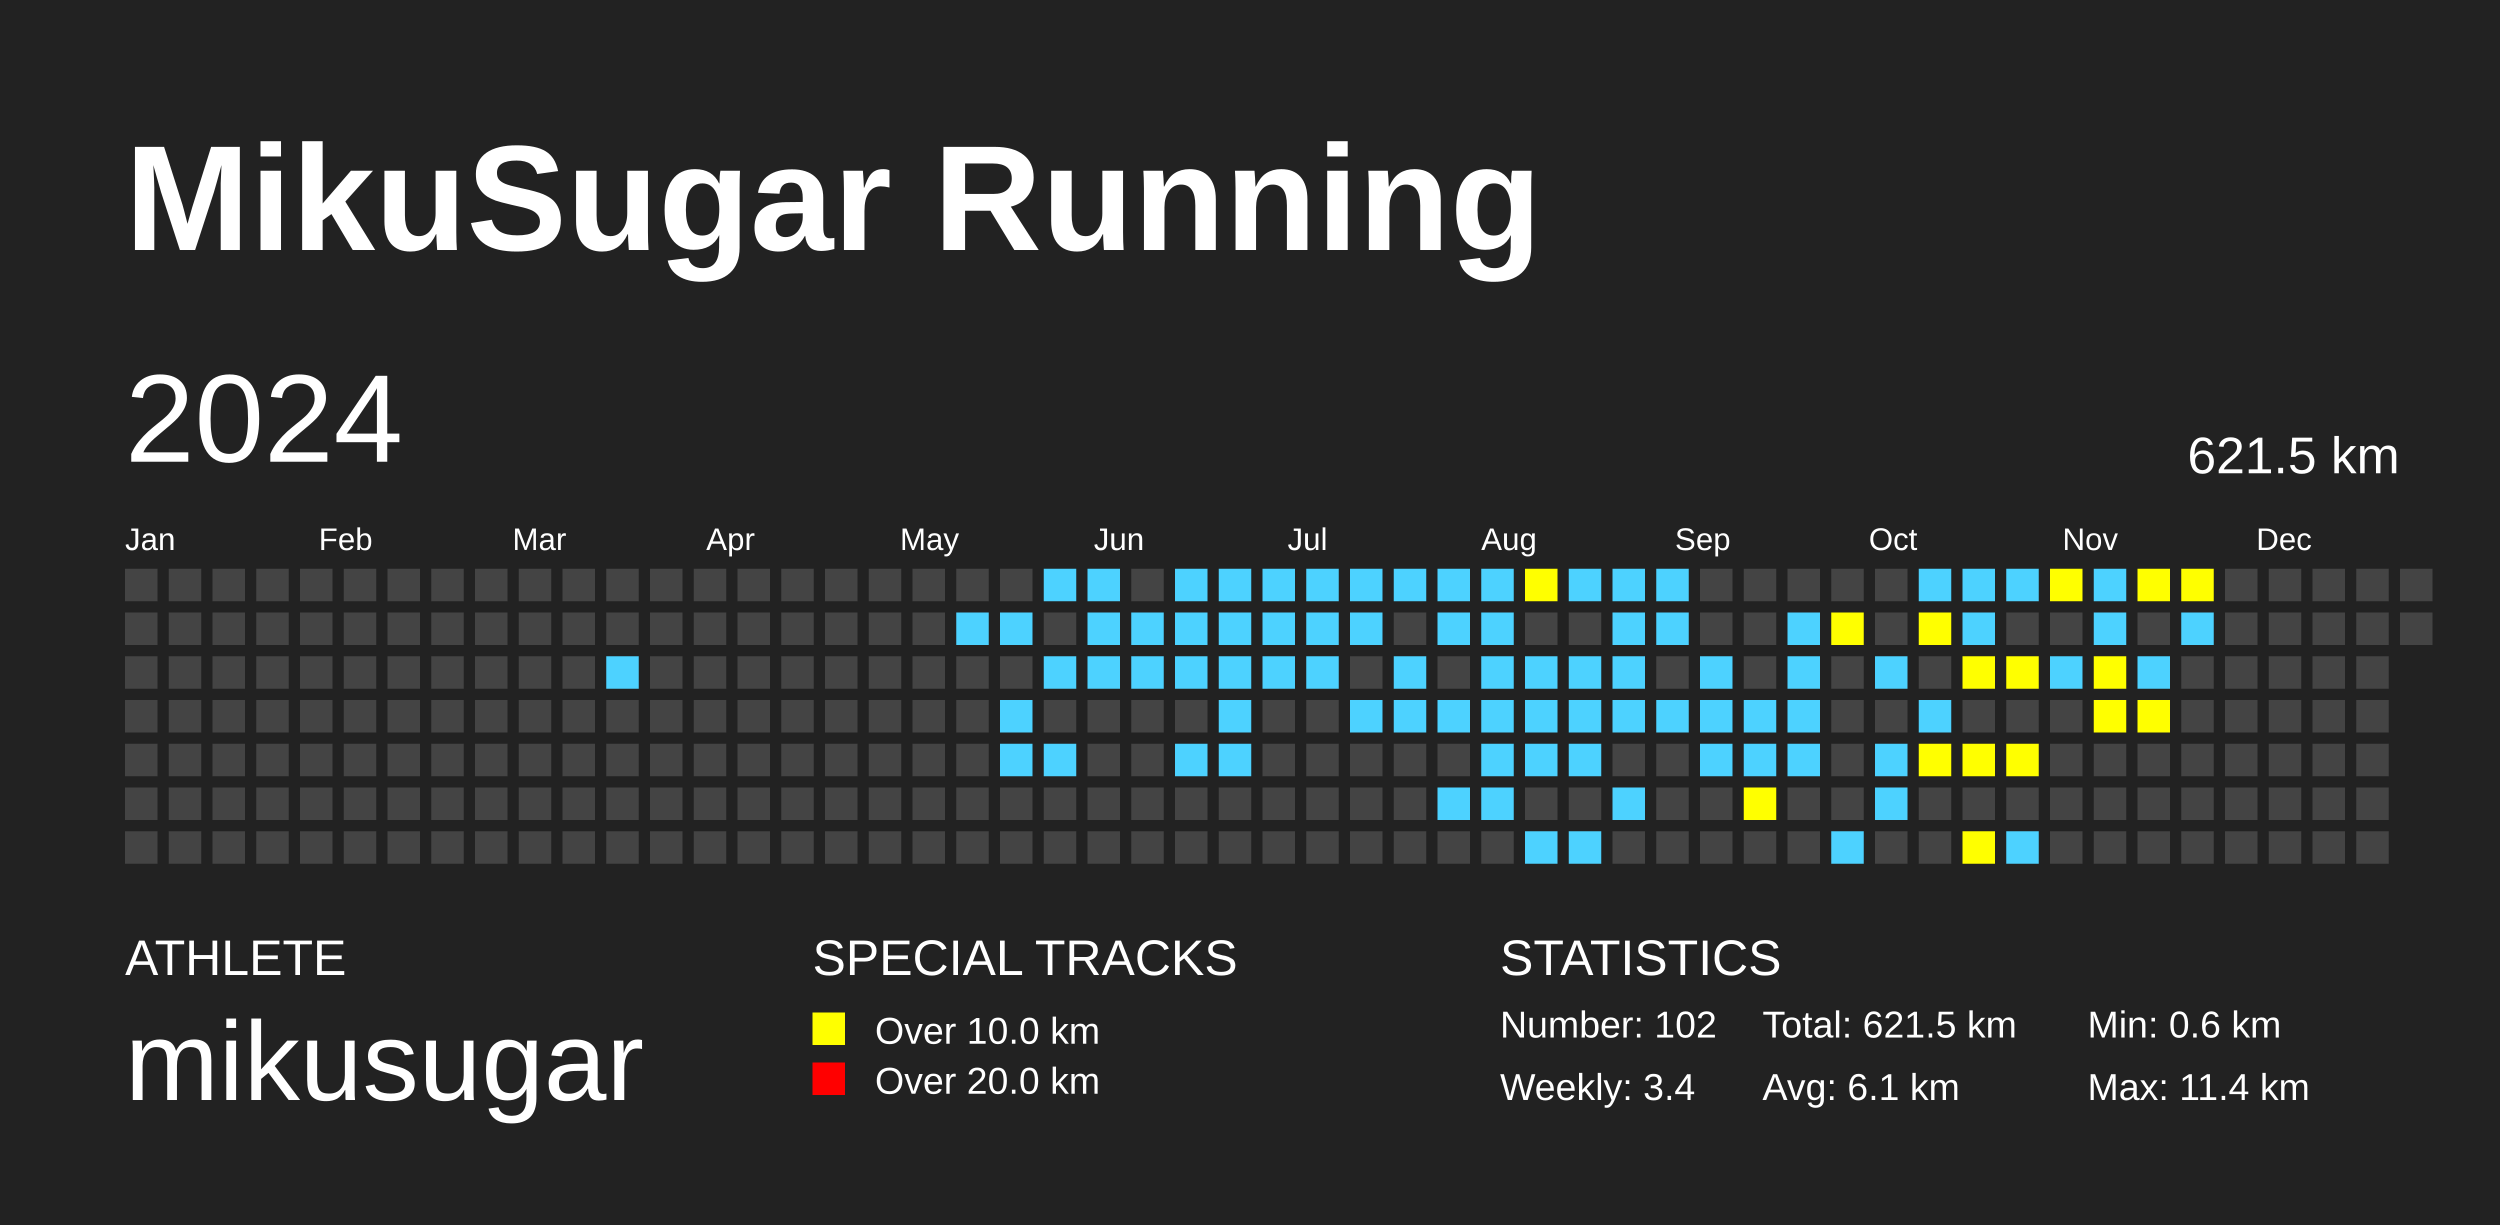
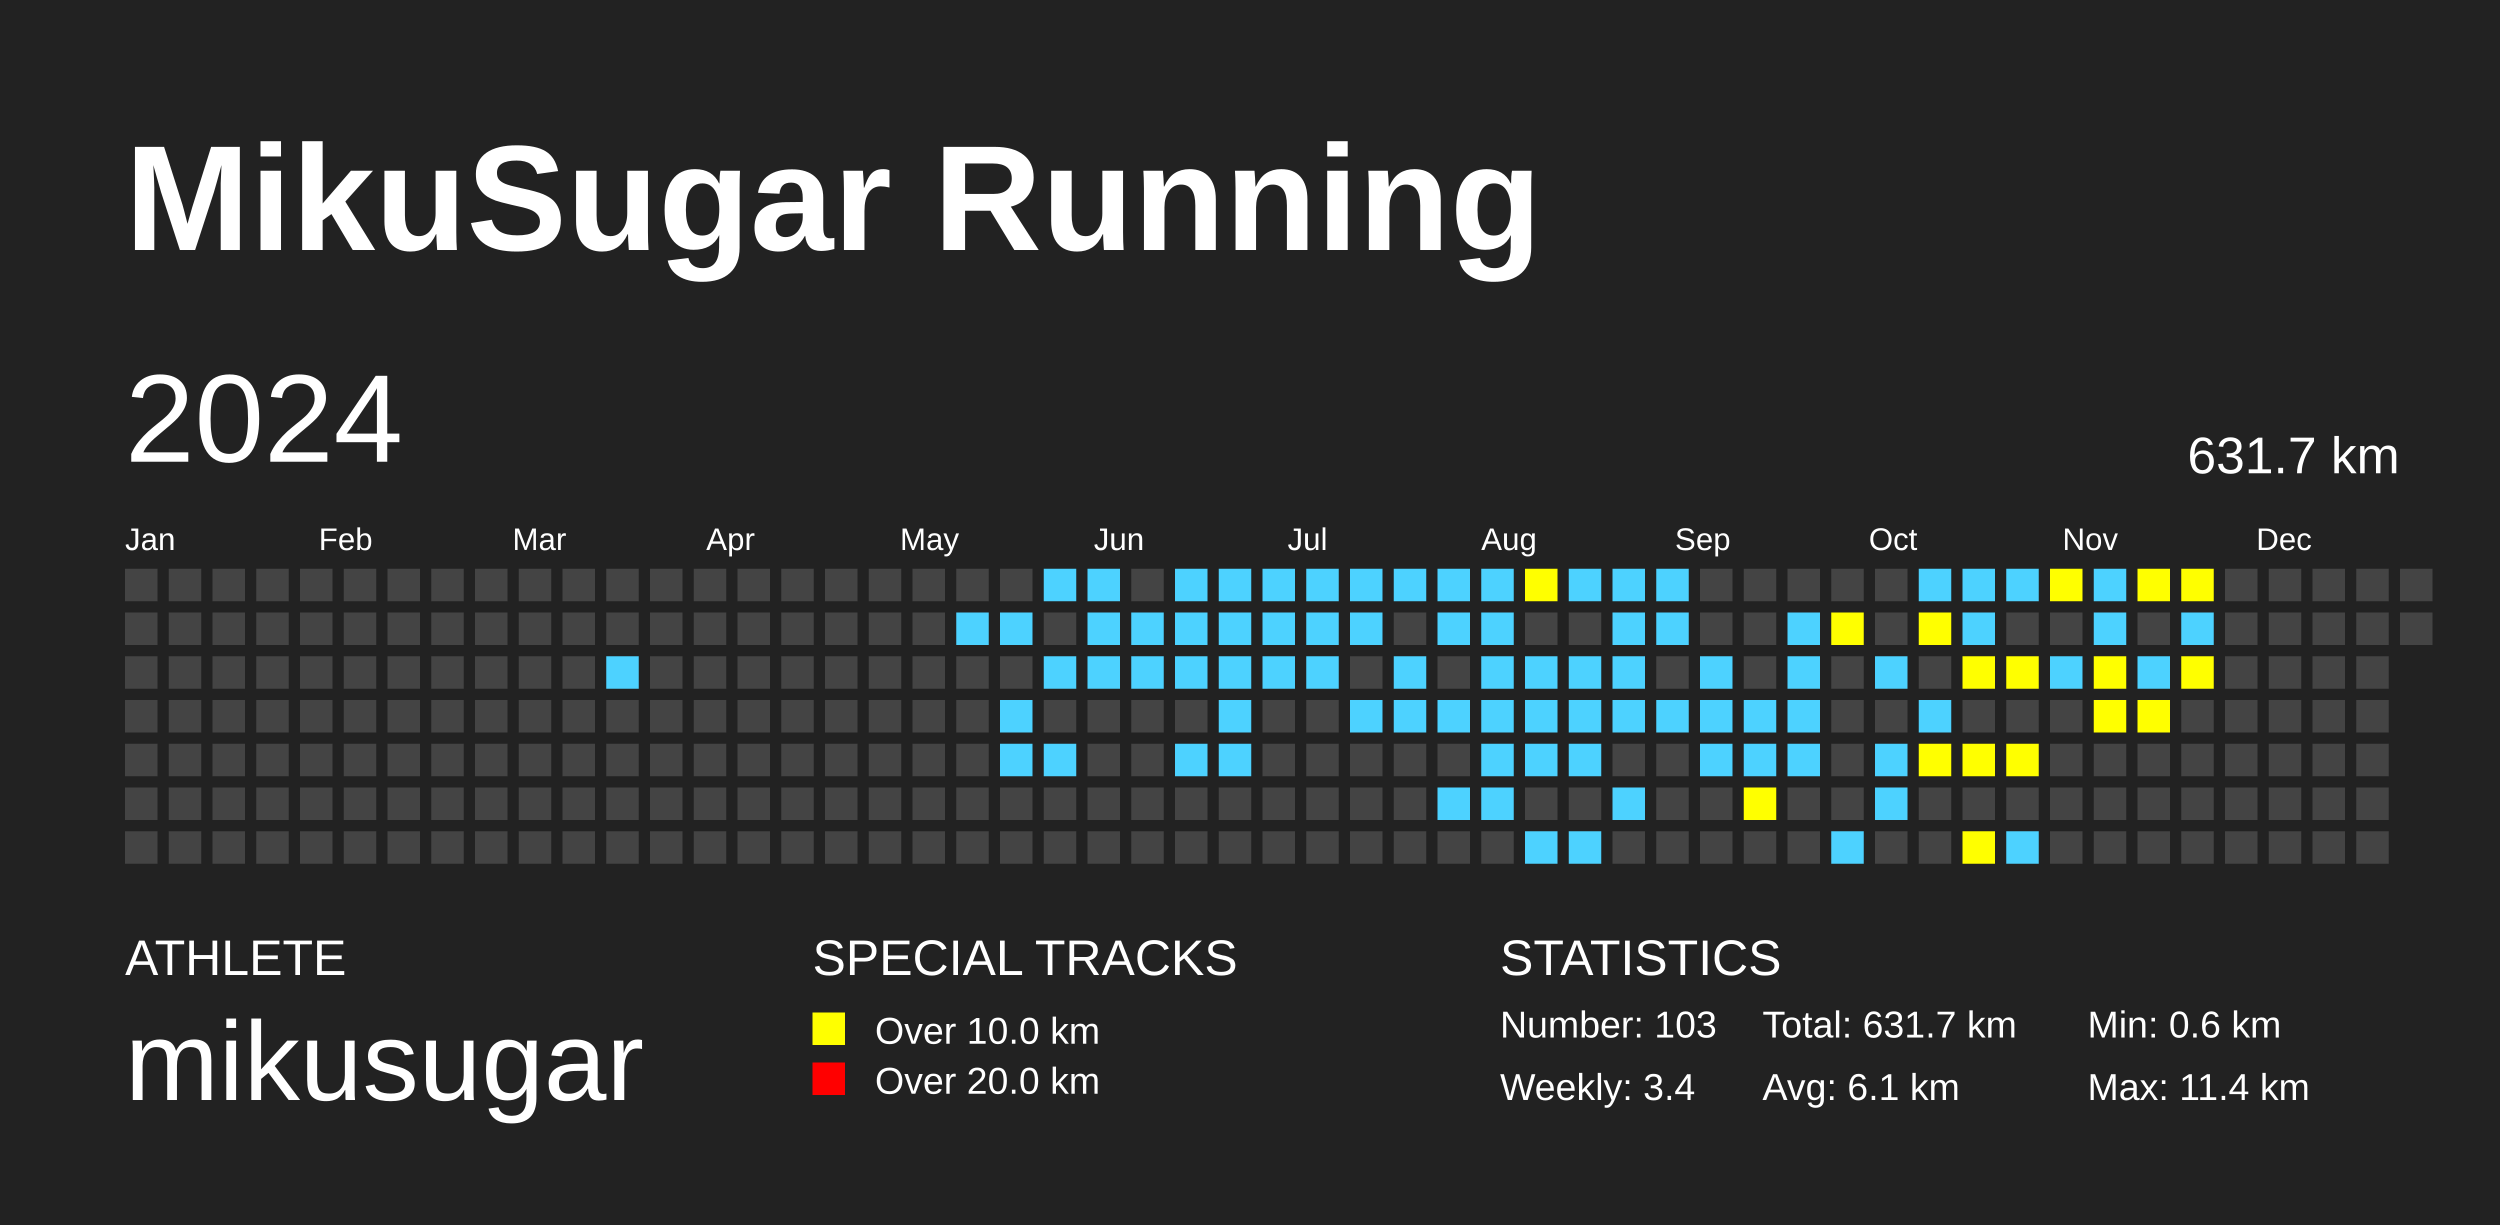
<svg xmlns="http://www.w3.org/2000/svg" baseProfile="full" height="98mm" version="1.1" viewBox="0,0,200,98" width="200mm">
  <defs />
  <rect fill="#222222" height="98" width="200" x="0" y="0" />
  <text fill="#FFFFFF" style="font-size:12px; font-family:Arial; font-weight:bold;" x="10" y="20">MikuSugar Running</text>
  <text fill="#FFFFFF" style="font-size:4px; font-family:Arial" x="10" y="78">ATHLETE</text>
  <text fill="#FFFFFF" style="font-size:9px; font-family:Arial" x="10" y="88">mikusugar</text>
  <text fill="#FFFFFF" style="font-size:4px; font-family:Arial" x="65" y="78">SPECIAL TRACKS</text>
  <rect fill="yellow" height="2.6" width="2.6" x="65" y="81" />
  <text fill="#FFFFFF" style="font-size:3px; font-family:Arial" x="70" y="83.5">Over 10.0 km</text>
  <rect fill="red" height="2.6" width="2.6" x="65" y="85" />
  <text fill="#FFFFFF" style="font-size:3px; font-family:Arial" x="70" y="87.5">Over 20.0 km</text>
  <text fill="#FFFFFF" style="font-size:4px; font-family:Arial" x="120" y="78">STATISTICS</text>
-   <text fill="#FFFFFF" style="font-size:3px; font-family:Arial" x="120" y="83">Number: 102</text>
+   <text fill="#FFFFFF" style="font-size:3px; font-family:Arial" x="120" y="83">Number: 103</text>
  <text fill="#FFFFFF" style="font-size:3px; font-family:Arial" x="120" y="88">Weekly: 3.4</text>
-   <text fill="#FFFFFF" style="font-size:3px; font-family:Arial" x="141" y="83">Total: 621.5 km</text>
+   <text fill="#FFFFFF" style="font-size:3px; font-family:Arial" x="141" y="83">Total: 631.7 km</text>
  <text fill="#FFFFFF" style="font-size:3px; font-family:Arial" x="141" y="88">Avg: 6.1 km</text>
  <text fill="#FFFFFF" style="font-size:3px; font-family:Arial" x="167" y="83">Min: 0.6 km</text>
  <text fill="#FFFFFF" style="font-size:3px; font-family:Arial" x="167" y="88">Max: 11.4 km</text>
  <text dominant-baseline="hanging" fill="#FFFFFF" style="font-size:10.0px; font-family:Arial;" x="10" y="30">2024</text>
-   <text dominant-baseline="hanging" fill="#FFFFFF" style="font-size:4.125px; font-family:Arial;" x="175" y="35">621.5 km</text>
+   <text dominant-baseline="hanging" fill="#FFFFFF" style="font-size:4.125px; font-family:Arial;" x="175" y="35">631.7 km</text>
  <text fill="#FFFFFF" style="font-size:2.5px; font-family:Arial" x="10.0" y="44">Jan</text>
  <text fill="#FFFFFF" style="font-size:2.5px; font-family:Arial" x="25.5" y="44">Feb</text>
  <text fill="#FFFFFF" style="font-size:2.5px; font-family:Arial" x="41.0" y="44">Mar</text>
  <text fill="#FFFFFF" style="font-size:2.5px; font-family:Arial" x="56.5" y="44">Apr</text>
  <text fill="#FFFFFF" style="font-size:2.5px; font-family:Arial" x="72.0" y="44">May</text>
  <text fill="#FFFFFF" style="font-size:2.5px; font-family:Arial" x="87.5" y="44">Jun</text>
  <text fill="#FFFFFF" style="font-size:2.5px; font-family:Arial" x="103.0" y="44">Jul</text>
  <text fill="#FFFFFF" style="font-size:2.5px; font-family:Arial" x="118.5" y="44">Aug</text>
  <text fill="#FFFFFF" style="font-size:2.5px; font-family:Arial" x="134.0" y="44">Sep</text>
  <text fill="#FFFFFF" style="font-size:2.5px; font-family:Arial" x="149.5" y="44">Oct</text>
  <text fill="#FFFFFF" style="font-size:2.5px; font-family:Arial" x="165.0" y="44">Nov</text>
  <text fill="#FFFFFF" style="font-size:2.5px; font-family:Arial" x="180.5" y="44">Dec</text>
  <rect fill="#444444" height="2.6" width="2.6" x="10.0" y="45.5" />
  <rect fill="#444444" height="2.6" width="2.6" x="10.0" y="49.0" />
  <rect fill="#444444" height="2.6" width="2.6" x="10.0" y="52.5" />
  <rect fill="#444444" height="2.6" width="2.6" x="10.0" y="56.0" />
  <rect fill="#444444" height="2.6" width="2.6" x="10.0" y="59.5" />
  <rect fill="#444444" height="2.6" width="2.6" x="10.0" y="63.0" />
  <rect fill="#444444" height="2.6" width="2.6" x="10.0" y="66.5" />
  <rect fill="#444444" height="2.6" width="2.6" x="13.5" y="45.5" />
  <rect fill="#444444" height="2.6" width="2.6" x="13.5" y="49.0" />
  <rect fill="#444444" height="2.6" width="2.6" x="13.5" y="52.5" />
  <rect fill="#444444" height="2.6" width="2.6" x="13.5" y="56.0" />
  <rect fill="#444444" height="2.6" width="2.6" x="13.5" y="59.5" />
  <rect fill="#444444" height="2.6" width="2.6" x="13.5" y="63.0" />
  <rect fill="#444444" height="2.6" width="2.6" x="13.5" y="66.5" />
  <rect fill="#444444" height="2.6" width="2.6" x="17.0" y="45.5" />
  <rect fill="#444444" height="2.6" width="2.6" x="17.0" y="49.0" />
  <rect fill="#444444" height="2.6" width="2.6" x="17.0" y="52.5" />
  <rect fill="#444444" height="2.6" width="2.6" x="17.0" y="56.0" />
  <rect fill="#444444" height="2.6" width="2.6" x="17.0" y="59.5" />
  <rect fill="#444444" height="2.6" width="2.6" x="17.0" y="63.0" />
  <rect fill="#444444" height="2.6" width="2.6" x="17.0" y="66.5" />
  <rect fill="#444444" height="2.6" width="2.6" x="20.5" y="45.5" />
  <rect fill="#444444" height="2.6" width="2.6" x="20.5" y="49.0" />
  <rect fill="#444444" height="2.6" width="2.6" x="20.5" y="52.5" />
  <rect fill="#444444" height="2.6" width="2.6" x="20.5" y="56.0" />
  <rect fill="#444444" height="2.6" width="2.6" x="20.5" y="59.5" />
  <rect fill="#444444" height="2.6" width="2.6" x="20.5" y="63.0" />
  <rect fill="#444444" height="2.6" width="2.6" x="20.5" y="66.5" />
  <rect fill="#444444" height="2.6" width="2.6" x="24.0" y="45.5" />
  <rect fill="#444444" height="2.6" width="2.6" x="24.0" y="49.0" />
  <rect fill="#444444" height="2.6" width="2.6" x="24.0" y="52.5" />
  <rect fill="#444444" height="2.6" width="2.6" x="24.0" y="56.0" />
  <rect fill="#444444" height="2.6" width="2.6" x="24.0" y="59.5" />
  <rect fill="#444444" height="2.6" width="2.6" x="24.0" y="63.0" />
  <rect fill="#444444" height="2.6" width="2.6" x="24.0" y="66.5" />
  <rect fill="#444444" height="2.6" width="2.6" x="27.5" y="45.5" />
  <rect fill="#444444" height="2.6" width="2.6" x="27.5" y="49.0" />
  <rect fill="#444444" height="2.6" width="2.6" x="27.5" y="52.5" />
  <rect fill="#444444" height="2.6" width="2.6" x="27.5" y="56.0" />
  <rect fill="#444444" height="2.6" width="2.6" x="27.5" y="59.5" />
  <rect fill="#444444" height="2.6" width="2.6" x="27.5" y="63.0" />
  <rect fill="#444444" height="2.6" width="2.6" x="27.5" y="66.5" />
  <rect fill="#444444" height="2.6" width="2.6" x="31.0" y="45.5" />
  <rect fill="#444444" height="2.6" width="2.6" x="31.0" y="49.0" />
  <rect fill="#444444" height="2.6" width="2.6" x="31.0" y="52.5" />
  <rect fill="#444444" height="2.6" width="2.6" x="31.0" y="56.0" />
  <rect fill="#444444" height="2.6" width="2.6" x="31.0" y="59.5" />
  <rect fill="#444444" height="2.6" width="2.6" x="31.0" y="63.0" />
  <rect fill="#444444" height="2.6" width="2.6" x="31.0" y="66.5" />
  <rect fill="#444444" height="2.6" width="2.6" x="34.5" y="45.5" />
  <rect fill="#444444" height="2.6" width="2.6" x="34.5" y="49.0" />
  <rect fill="#444444" height="2.6" width="2.6" x="34.5" y="52.5" />
  <rect fill="#444444" height="2.6" width="2.6" x="34.5" y="56.0" />
  <rect fill="#444444" height="2.6" width="2.6" x="34.5" y="59.5" />
  <rect fill="#444444" height="2.6" width="2.6" x="34.5" y="63.0" />
  <rect fill="#444444" height="2.6" width="2.6" x="34.5" y="66.5" />
  <rect fill="#444444" height="2.6" width="2.6" x="38.0" y="45.5" />
  <rect fill="#444444" height="2.6" width="2.6" x="38.0" y="49.0" />
  <rect fill="#444444" height="2.6" width="2.6" x="38.0" y="52.5" />
  <rect fill="#444444" height="2.6" width="2.6" x="38.0" y="56.0" />
  <rect fill="#444444" height="2.6" width="2.6" x="38.0" y="59.5" />
  <rect fill="#444444" height="2.6" width="2.6" x="38.0" y="63.0" />
  <rect fill="#444444" height="2.6" width="2.6" x="38.0" y="66.5" />
  <rect fill="#444444" height="2.6" width="2.6" x="41.5" y="45.5" />
  <rect fill="#444444" height="2.6" width="2.6" x="41.5" y="49.0" />
  <rect fill="#444444" height="2.6" width="2.6" x="41.5" y="52.5" />
  <rect fill="#444444" height="2.6" width="2.6" x="41.5" y="56.0" />
  <rect fill="#444444" height="2.6" width="2.6" x="41.5" y="59.5" />
  <rect fill="#444444" height="2.6" width="2.6" x="41.5" y="63.0" />
  <rect fill="#444444" height="2.6" width="2.6" x="41.5" y="66.5" />
  <rect fill="#444444" height="2.6" width="2.6" x="45.0" y="45.5" />
  <rect fill="#444444" height="2.6" width="2.6" x="45.0" y="49.0" />
  <rect fill="#444444" height="2.6" width="2.6" x="45.0" y="52.5" />
  <rect fill="#444444" height="2.6" width="2.6" x="45.0" y="56.0" />
  <rect fill="#444444" height="2.6" width="2.6" x="45.0" y="59.5" />
  <rect fill="#444444" height="2.6" width="2.6" x="45.0" y="63.0" />
  <rect fill="#444444" height="2.6" width="2.6" x="45.0" y="66.5" />
  <rect fill="#444444" height="2.6" width="2.6" x="48.5" y="45.5" />
  <rect fill="#444444" height="2.6" width="2.6" x="48.5" y="49.0" />
  <rect fill="#4DD2FF" height="2.6" width="2.6" x="48.5" y="52.5" />
  <rect fill="#444444" height="2.6" width="2.6" x="48.5" y="56.0" />
  <rect fill="#444444" height="2.6" width="2.6" x="48.5" y="59.5" />
  <rect fill="#444444" height="2.6" width="2.6" x="48.5" y="63.0" />
  <rect fill="#444444" height="2.6" width="2.6" x="48.5" y="66.5" />
  <rect fill="#444444" height="2.6" width="2.6" x="52.0" y="45.5" />
  <rect fill="#444444" height="2.6" width="2.6" x="52.0" y="49.0" />
  <rect fill="#444444" height="2.6" width="2.6" x="52.0" y="52.5" />
  <rect fill="#444444" height="2.6" width="2.6" x="52.0" y="56.0" />
  <rect fill="#444444" height="2.6" width="2.6" x="52.0" y="59.5" />
  <rect fill="#444444" height="2.6" width="2.6" x="52.0" y="63.0" />
  <rect fill="#444444" height="2.6" width="2.6" x="52.0" y="66.5" />
  <rect fill="#444444" height="2.6" width="2.6" x="55.5" y="45.5" />
  <rect fill="#444444" height="2.6" width="2.6" x="55.5" y="49.0" />
  <rect fill="#444444" height="2.6" width="2.6" x="55.5" y="52.5" />
  <rect fill="#444444" height="2.6" width="2.6" x="55.5" y="56.0" />
  <rect fill="#444444" height="2.6" width="2.6" x="55.5" y="59.5" />
  <rect fill="#444444" height="2.6" width="2.6" x="55.5" y="63.0" />
  <rect fill="#444444" height="2.6" width="2.6" x="55.5" y="66.5" />
  <rect fill="#444444" height="2.6" width="2.6" x="59.0" y="45.5" />
  <rect fill="#444444" height="2.6" width="2.6" x="59.0" y="49.0" />
  <rect fill="#444444" height="2.6" width="2.6" x="59.0" y="52.5" />
  <rect fill="#444444" height="2.6" width="2.6" x="59.0" y="56.0" />
  <rect fill="#444444" height="2.6" width="2.6" x="59.0" y="59.5" />
  <rect fill="#444444" height="2.6" width="2.6" x="59.0" y="63.0" />
  <rect fill="#444444" height="2.6" width="2.6" x="59.0" y="66.5" />
  <rect fill="#444444" height="2.6" width="2.6" x="62.5" y="45.5" />
  <rect fill="#444444" height="2.6" width="2.6" x="62.5" y="49.0" />
  <rect fill="#444444" height="2.6" width="2.6" x="62.5" y="52.5" />
  <rect fill="#444444" height="2.6" width="2.6" x="62.5" y="56.0" />
  <rect fill="#444444" height="2.6" width="2.6" x="62.5" y="59.5" />
  <rect fill="#444444" height="2.6" width="2.6" x="62.5" y="63.0" />
  <rect fill="#444444" height="2.6" width="2.6" x="62.5" y="66.5" />
  <rect fill="#444444" height="2.6" width="2.6" x="66.0" y="45.5" />
  <rect fill="#444444" height="2.6" width="2.6" x="66.0" y="49.0" />
  <rect fill="#444444" height="2.6" width="2.6" x="66.0" y="52.5" />
  <rect fill="#444444" height="2.6" width="2.6" x="66.0" y="56.0" />
  <rect fill="#444444" height="2.6" width="2.6" x="66.0" y="59.5" />
  <rect fill="#444444" height="2.6" width="2.6" x="66.0" y="63.0" />
  <rect fill="#444444" height="2.6" width="2.6" x="66.0" y="66.5" />
  <rect fill="#444444" height="2.6" width="2.6" x="69.5" y="45.5" />
  <rect fill="#444444" height="2.6" width="2.6" x="69.5" y="49.0" />
  <rect fill="#444444" height="2.6" width="2.6" x="69.5" y="52.5" />
  <rect fill="#444444" height="2.6" width="2.6" x="69.5" y="56.0" />
  <rect fill="#444444" height="2.6" width="2.6" x="69.5" y="59.5" />
  <rect fill="#444444" height="2.6" width="2.6" x="69.5" y="63.0" />
  <rect fill="#444444" height="2.6" width="2.6" x="69.5" y="66.5" />
  <rect fill="#444444" height="2.6" width="2.6" x="73.0" y="45.5" />
  <rect fill="#444444" height="2.6" width="2.6" x="73.0" y="49.0" />
  <rect fill="#444444" height="2.6" width="2.6" x="73.0" y="52.5" />
  <rect fill="#444444" height="2.6" width="2.6" x="73.0" y="56.0" />
  <rect fill="#444444" height="2.6" width="2.6" x="73.0" y="59.5" />
  <rect fill="#444444" height="2.6" width="2.6" x="73.0" y="63.0" />
  <rect fill="#444444" height="2.6" width="2.6" x="73.0" y="66.5" />
  <rect fill="#444444" height="2.6" width="2.6" x="76.5" y="45.5" />
  <rect fill="#4DD2FF" height="2.6" width="2.6" x="76.5" y="49.0" />
  <rect fill="#444444" height="2.6" width="2.6" x="76.5" y="52.5" />
  <rect fill="#444444" height="2.6" width="2.6" x="76.5" y="56.0" />
  <rect fill="#444444" height="2.6" width="2.6" x="76.5" y="59.5" />
  <rect fill="#444444" height="2.6" width="2.6" x="76.5" y="63.0" />
  <rect fill="#444444" height="2.6" width="2.6" x="76.5" y="66.5" />
  <rect fill="#444444" height="2.6" width="2.6" x="80.0" y="45.5" />
  <rect fill="#4DD2FF" height="2.6" width="2.6" x="80.0" y="49.0" />
  <rect fill="#444444" height="2.6" width="2.6" x="80.0" y="52.5" />
  <rect fill="#4DD2FF" height="2.6" width="2.6" x="80.0" y="56.0" />
  <rect fill="#4DD2FF" height="2.6" width="2.6" x="80.0" y="59.5" />
  <rect fill="#444444" height="2.6" width="2.6" x="80.0" y="63.0" />
  <rect fill="#444444" height="2.6" width="2.6" x="80.0" y="66.5" />
  <rect fill="#4DD2FF" height="2.6" width="2.6" x="83.5" y="45.5" />
  <rect fill="#444444" height="2.6" width="2.6" x="83.5" y="49.0" />
  <rect fill="#4DD2FF" height="2.6" width="2.6" x="83.5" y="52.5" />
  <rect fill="#444444" height="2.6" width="2.6" x="83.5" y="56.0" />
  <rect fill="#4DD2FF" height="2.6" width="2.6" x="83.5" y="59.5" />
  <rect fill="#444444" height="2.6" width="2.6" x="83.5" y="63.0" />
  <rect fill="#444444" height="2.6" width="2.6" x="83.5" y="66.5" />
  <rect fill="#4DD2FF" height="2.6" width="2.6" x="87.0" y="45.5" />
  <rect fill="#4DD2FF" height="2.6" width="2.6" x="87.0" y="49.0" />
  <rect fill="#4DD2FF" height="2.6" width="2.6" x="87.0" y="52.5" />
  <rect fill="#444444" height="2.6" width="2.6" x="87.0" y="56.0" />
  <rect fill="#444444" height="2.6" width="2.6" x="87.0" y="59.5" />
  <rect fill="#444444" height="2.6" width="2.6" x="87.0" y="63.0" />
  <rect fill="#444444" height="2.6" width="2.6" x="87.0" y="66.5" />
  <rect fill="#444444" height="2.6" width="2.6" x="90.5" y="45.5" />
  <rect fill="#4DD2FF" height="2.6" width="2.6" x="90.5" y="49.0" />
  <rect fill="#4DD2FF" height="2.6" width="2.6" x="90.5" y="52.5" />
  <rect fill="#444444" height="2.6" width="2.6" x="90.5" y="56.0" />
  <rect fill="#444444" height="2.6" width="2.6" x="90.5" y="59.5" />
  <rect fill="#444444" height="2.6" width="2.6" x="90.5" y="63.0" />
  <rect fill="#444444" height="2.6" width="2.6" x="90.5" y="66.5" />
  <rect fill="#4DD2FF" height="2.6" width="2.6" x="94.0" y="45.5" />
  <rect fill="#4DD2FF" height="2.6" width="2.6" x="94.0" y="49.0" />
  <rect fill="#4DD2FF" height="2.6" width="2.6" x="94.0" y="52.5" />
  <rect fill="#444444" height="2.6" width="2.6" x="94.0" y="56.0" />
  <rect fill="#4DD2FF" height="2.6" width="2.6" x="94.0" y="59.5" />
  <rect fill="#444444" height="2.6" width="2.6" x="94.0" y="63.0" />
  <rect fill="#444444" height="2.6" width="2.6" x="94.0" y="66.5" />
  <rect fill="#4DD2FF" height="2.6" width="2.6" x="97.5" y="45.5" />
  <rect fill="#4DD2FF" height="2.6" width="2.6" x="97.5" y="49.0" />
  <rect fill="#4DD2FF" height="2.6" width="2.6" x="97.5" y="52.5" />
  <rect fill="#4DD2FF" height="2.6" width="2.6" x="97.5" y="56.0" />
  <rect fill="#4DD2FF" height="2.6" width="2.6" x="97.5" y="59.5" />
  <rect fill="#444444" height="2.6" width="2.6" x="97.5" y="63.0" />
  <rect fill="#444444" height="2.6" width="2.6" x="97.5" y="66.5" />
  <rect fill="#4DD2FF" height="2.6" width="2.6" x="101.0" y="45.5" />
  <rect fill="#4DD2FF" height="2.6" width="2.6" x="101.0" y="49.0" />
  <rect fill="#4DD2FF" height="2.6" width="2.6" x="101.0" y="52.5" />
  <rect fill="#444444" height="2.6" width="2.6" x="101.0" y="56.0" />
  <rect fill="#444444" height="2.6" width="2.6" x="101.0" y="59.5" />
  <rect fill="#444444" height="2.6" width="2.6" x="101.0" y="63.0" />
  <rect fill="#444444" height="2.6" width="2.6" x="101.0" y="66.5" />
  <rect fill="#4DD2FF" height="2.6" width="2.6" x="104.5" y="45.5" />
  <rect fill="#4DD2FF" height="2.6" width="2.6" x="104.5" y="49.0" />
  <rect fill="#4DD2FF" height="2.6" width="2.6" x="104.5" y="52.5" />
  <rect fill="#444444" height="2.6" width="2.6" x="104.5" y="56.0" />
  <rect fill="#444444" height="2.6" width="2.6" x="104.5" y="59.5" />
  <rect fill="#444444" height="2.6" width="2.6" x="104.5" y="63.0" />
  <rect fill="#444444" height="2.6" width="2.6" x="104.5" y="66.5" />
  <rect fill="#4DD2FF" height="2.6" width="2.6" x="108.0" y="45.5" />
  <rect fill="#4DD2FF" height="2.6" width="2.6" x="108.0" y="49.0" />
  <rect fill="#444444" height="2.6" width="2.6" x="108.0" y="52.5" />
  <rect fill="#4DD2FF" height="2.6" width="2.6" x="108.0" y="56.0" />
  <rect fill="#444444" height="2.6" width="2.6" x="108.0" y="59.5" />
  <rect fill="#444444" height="2.6" width="2.6" x="108.0" y="63.0" />
  <rect fill="#444444" height="2.6" width="2.6" x="108.0" y="66.5" />
  <rect fill="#4DD2FF" height="2.6" width="2.6" x="111.5" y="45.5" />
  <rect fill="#444444" height="2.6" width="2.6" x="111.5" y="49.0" />
  <rect fill="#4DD2FF" height="2.6" width="2.6" x="111.5" y="52.5" />
  <rect fill="#4DD2FF" height="2.6" width="2.6" x="111.5" y="56.0" />
  <rect fill="#444444" height="2.6" width="2.6" x="111.5" y="59.5" />
  <rect fill="#444444" height="2.6" width="2.6" x="111.5" y="63.0" />
  <rect fill="#444444" height="2.6" width="2.6" x="111.5" y="66.5" />
  <rect fill="#4DD2FF" height="2.6" width="2.6" x="115.0" y="45.5" />
  <rect fill="#4DD2FF" height="2.6" width="2.6" x="115.0" y="49.0" />
  <rect fill="#444444" height="2.6" width="2.6" x="115.0" y="52.5" />
  <rect fill="#4DD2FF" height="2.6" width="2.6" x="115.0" y="56.0" />
  <rect fill="#444444" height="2.6" width="2.6" x="115.0" y="59.5" />
  <rect fill="#4DD2FF" height="2.6" width="2.6" x="115.0" y="63.0" />
  <rect fill="#444444" height="2.6" width="2.6" x="115.0" y="66.5" />
  <rect fill="#4DD2FF" height="2.6" width="2.6" x="118.5" y="45.5" />
  <rect fill="#4DD2FF" height="2.6" width="2.6" x="118.5" y="49.0" />
  <rect fill="#4DD2FF" height="2.6" width="2.6" x="118.5" y="52.5" />
  <rect fill="#4DD2FF" height="2.6" width="2.6" x="118.5" y="56.0" />
  <rect fill="#4DD2FF" height="2.6" width="2.6" x="118.5" y="59.5" />
  <rect fill="#4DD2FF" height="2.6" width="2.6" x="118.5" y="63.0" />
  <rect fill="#444444" height="2.6" width="2.6" x="118.5" y="66.5" />
  <rect fill="yellow" height="2.6" width="2.6" x="122.0" y="45.5" />
  <rect fill="#444444" height="2.6" width="2.6" x="122.0" y="49.0" />
  <rect fill="#4DD2FF" height="2.6" width="2.6" x="122.0" y="52.5" />
  <rect fill="#4DD2FF" height="2.6" width="2.6" x="122.0" y="56.0" />
  <rect fill="#4DD2FF" height="2.6" width="2.6" x="122.0" y="59.5" />
  <rect fill="#444444" height="2.6" width="2.6" x="122.0" y="63.0" />
  <rect fill="#4DD2FF" height="2.6" width="2.6" x="122.0" y="66.5" />
  <rect fill="#4DD2FF" height="2.6" width="2.6" x="125.5" y="45.5" />
  <rect fill="#444444" height="2.6" width="2.6" x="125.5" y="49.0" />
  <rect fill="#4DD2FF" height="2.6" width="2.6" x="125.5" y="52.5" />
  <rect fill="#4DD2FF" height="2.6" width="2.6" x="125.5" y="56.0" />
  <rect fill="#4DD2FF" height="2.6" width="2.6" x="125.5" y="59.5" />
  <rect fill="#444444" height="2.6" width="2.6" x="125.5" y="63.0" />
  <rect fill="#4DD2FF" height="2.6" width="2.6" x="125.5" y="66.5" />
  <rect fill="#4DD2FF" height="2.6" width="2.6" x="129.0" y="45.5" />
  <rect fill="#4DD2FF" height="2.6" width="2.6" x="129.0" y="49.0" />
  <rect fill="#4DD2FF" height="2.6" width="2.6" x="129.0" y="52.5" />
  <rect fill="#4DD2FF" height="2.6" width="2.6" x="129.0" y="56.0" />
  <rect fill="#444444" height="2.6" width="2.6" x="129.0" y="59.5" />
  <rect fill="#4DD2FF" height="2.6" width="2.6" x="129.0" y="63.0" />
  <rect fill="#444444" height="2.6" width="2.6" x="129.0" y="66.5" />
  <rect fill="#4DD2FF" height="2.6" width="2.6" x="132.5" y="45.5" />
  <rect fill="#4DD2FF" height="2.6" width="2.6" x="132.5" y="49.0" />
  <rect fill="#444444" height="2.6" width="2.6" x="132.5" y="52.5" />
  <rect fill="#4DD2FF" height="2.6" width="2.6" x="132.5" y="56.0" />
  <rect fill="#444444" height="2.6" width="2.6" x="132.5" y="59.5" />
  <rect fill="#444444" height="2.6" width="2.6" x="132.5" y="63.0" />
  <rect fill="#444444" height="2.6" width="2.6" x="132.5" y="66.5" />
  <rect fill="#444444" height="2.6" width="2.6" x="136.0" y="45.5" />
  <rect fill="#444444" height="2.6" width="2.6" x="136.0" y="49.0" />
  <rect fill="#4DD2FF" height="2.6" width="2.6" x="136.0" y="52.5" />
  <rect fill="#4DD2FF" height="2.6" width="2.6" x="136.0" y="56.0" />
  <rect fill="#4DD2FF" height="2.6" width="2.6" x="136.0" y="59.5" />
  <rect fill="#444444" height="2.6" width="2.6" x="136.0" y="63.0" />
  <rect fill="#444444" height="2.6" width="2.6" x="136.0" y="66.5" />
  <rect fill="#444444" height="2.6" width="2.6" x="139.5" y="45.5" />
  <rect fill="#444444" height="2.6" width="2.6" x="139.5" y="49.0" />
  <rect fill="#444444" height="2.6" width="2.6" x="139.5" y="52.5" />
  <rect fill="#4DD2FF" height="2.6" width="2.6" x="139.5" y="56.0" />
  <rect fill="#4DD2FF" height="2.6" width="2.6" x="139.5" y="59.5" />
  <rect fill="yellow" height="2.6" width="2.6" x="139.5" y="63.0" />
  <rect fill="#444444" height="2.6" width="2.6" x="139.5" y="66.5" />
  <rect fill="#444444" height="2.6" width="2.6" x="143.0" y="45.5" />
  <rect fill="#4DD2FF" height="2.6" width="2.6" x="143.0" y="49.0" />
  <rect fill="#4DD2FF" height="2.6" width="2.6" x="143.0" y="52.5" />
  <rect fill="#4DD2FF" height="2.6" width="2.6" x="143.0" y="56.0" />
  <rect fill="#4DD2FF" height="2.6" width="2.6" x="143.0" y="59.5" />
  <rect fill="#444444" height="2.6" width="2.6" x="143.0" y="63.0" />
  <rect fill="#444444" height="2.6" width="2.6" x="143.0" y="66.5" />
  <rect fill="#444444" height="2.6" width="2.6" x="146.5" y="45.5" />
  <rect fill="yellow" height="2.6" width="2.6" x="146.5" y="49.0" />
  <rect fill="#444444" height="2.6" width="2.6" x="146.5" y="52.5" />
  <rect fill="#444444" height="2.6" width="2.6" x="146.5" y="56.0" />
  <rect fill="#444444" height="2.6" width="2.6" x="146.5" y="59.5" />
  <rect fill="#444444" height="2.6" width="2.6" x="146.5" y="63.0" />
  <rect fill="#4DD2FF" height="2.6" width="2.6" x="146.5" y="66.5" />
  <rect fill="#444444" height="2.6" width="2.6" x="150.0" y="45.5" />
  <rect fill="#444444" height="2.6" width="2.6" x="150.0" y="49.0" />
  <rect fill="#4DD2FF" height="2.6" width="2.6" x="150.0" y="52.5" />
  <rect fill="#444444" height="2.6" width="2.6" x="150.0" y="56.0" />
  <rect fill="#4DD2FF" height="2.6" width="2.6" x="150.0" y="59.5" />
  <rect fill="#4DD2FF" height="2.6" width="2.6" x="150.0" y="63.0" />
  <rect fill="#444444" height="2.6" width="2.6" x="150.0" y="66.5" />
  <rect fill="#4DD2FF" height="2.6" width="2.6" x="153.5" y="45.5" />
  <rect fill="yellow" height="2.6" width="2.6" x="153.5" y="49.0" />
  <rect fill="#444444" height="2.6" width="2.6" x="153.5" y="52.5" />
  <rect fill="#4DD2FF" height="2.6" width="2.6" x="153.5" y="56.0" />
  <rect fill="yellow" height="2.6" width="2.6" x="153.5" y="59.5" />
  <rect fill="#444444" height="2.6" width="2.6" x="153.5" y="63.0" />
  <rect fill="#444444" height="2.6" width="2.6" x="153.5" y="66.5" />
  <rect fill="#4DD2FF" height="2.6" width="2.6" x="157.0" y="45.5" />
  <rect fill="#4DD2FF" height="2.6" width="2.6" x="157.0" y="49.0" />
  <rect fill="yellow" height="2.6" width="2.6" x="157.0" y="52.5" />
  <rect fill="#444444" height="2.6" width="2.6" x="157.0" y="56.0" />
  <rect fill="yellow" height="2.6" width="2.6" x="157.0" y="59.5" />
  <rect fill="#444444" height="2.6" width="2.6" x="157.0" y="63.0" />
  <rect fill="yellow" height="2.6" width="2.6" x="157.0" y="66.5" />
  <rect fill="#4DD2FF" height="2.6" width="2.6" x="160.5" y="45.5" />
  <rect fill="#444444" height="2.6" width="2.6" x="160.5" y="49.0" />
  <rect fill="yellow" height="2.6" width="2.6" x="160.5" y="52.5" />
  <rect fill="#444444" height="2.6" width="2.6" x="160.5" y="56.0" />
  <rect fill="yellow" height="2.6" width="2.6" x="160.5" y="59.5" />
  <rect fill="#444444" height="2.6" width="2.6" x="160.5" y="63.0" />
  <rect fill="#4DD2FF" height="2.6" width="2.6" x="160.5" y="66.5" />
  <rect fill="yellow" height="2.6" width="2.6" x="164.0" y="45.5" />
  <rect fill="#444444" height="2.6" width="2.6" x="164.0" y="49.0" />
  <rect fill="#4DD2FF" height="2.6" width="2.6" x="164.0" y="52.5" />
  <rect fill="#444444" height="2.6" width="2.6" x="164.0" y="56.0" />
  <rect fill="#444444" height="2.6" width="2.6" x="164.0" y="59.5" />
  <rect fill="#444444" height="2.6" width="2.6" x="164.0" y="63.0" />
  <rect fill="#444444" height="2.6" width="2.6" x="164.0" y="66.5" />
  <rect fill="#4DD2FF" height="2.6" width="2.6" x="167.5" y="45.5" />
  <rect fill="#4DD2FF" height="2.6" width="2.6" x="167.5" y="49.0" />
  <rect fill="yellow" height="2.6" width="2.6" x="167.5" y="52.5" />
  <rect fill="yellow" height="2.6" width="2.6" x="167.5" y="56.0" />
  <rect fill="#444444" height="2.6" width="2.6" x="167.5" y="59.5" />
  <rect fill="#444444" height="2.6" width="2.6" x="167.5" y="63.0" />
  <rect fill="#444444" height="2.6" width="2.6" x="167.5" y="66.5" />
  <rect fill="yellow" height="2.6" width="2.6" x="171.0" y="45.5" />
  <rect fill="#444444" height="2.6" width="2.6" x="171.0" y="49.0" />
  <rect fill="#4DD2FF" height="2.6" width="2.6" x="171.0" y="52.5" />
  <rect fill="yellow" height="2.6" width="2.6" x="171.0" y="56.0" />
  <rect fill="#444444" height="2.6" width="2.6" x="171.0" y="59.5" />
  <rect fill="#444444" height="2.6" width="2.6" x="171.0" y="63.0" />
  <rect fill="#444444" height="2.6" width="2.6" x="171.0" y="66.5" />
  <rect fill="yellow" height="2.6" width="2.6" x="174.5" y="45.5" />
  <rect fill="#4DD2FF" height="2.6" width="2.6" x="174.5" y="49.0" />
-   <rect fill="#444444" height="2.6" width="2.6" x="174.5" y="52.5" />
+   <rect fill="yellow" height="2.6" width="2.6" x="174.5" y="52.5" />
  <rect fill="#444444" height="2.6" width="2.6" x="174.5" y="56.0" />
  <rect fill="#444444" height="2.6" width="2.6" x="174.5" y="59.5" />
  <rect fill="#444444" height="2.6" width="2.6" x="174.5" y="63.0" />
  <rect fill="#444444" height="2.6" width="2.6" x="174.5" y="66.5" />
  <rect fill="#444444" height="2.6" width="2.6" x="178.0" y="45.5" />
  <rect fill="#444444" height="2.6" width="2.6" x="178.0" y="49.0" />
  <rect fill="#444444" height="2.6" width="2.6" x="178.0" y="52.5" />
  <rect fill="#444444" height="2.6" width="2.6" x="178.0" y="56.0" />
  <rect fill="#444444" height="2.6" width="2.6" x="178.0" y="59.5" />
  <rect fill="#444444" height="2.6" width="2.6" x="178.0" y="63.0" />
  <rect fill="#444444" height="2.6" width="2.6" x="178.0" y="66.5" />
  <rect fill="#444444" height="2.6" width="2.6" x="181.5" y="45.5" />
  <rect fill="#444444" height="2.6" width="2.6" x="181.5" y="49.0" />
  <rect fill="#444444" height="2.6" width="2.6" x="181.5" y="52.5" />
  <rect fill="#444444" height="2.6" width="2.6" x="181.5" y="56.0" />
  <rect fill="#444444" height="2.6" width="2.6" x="181.5" y="59.5" />
  <rect fill="#444444" height="2.6" width="2.6" x="181.5" y="63.0" />
  <rect fill="#444444" height="2.6" width="2.6" x="181.5" y="66.5" />
  <rect fill="#444444" height="2.6" width="2.6" x="185.0" y="45.5" />
  <rect fill="#444444" height="2.6" width="2.6" x="185.0" y="49.0" />
  <rect fill="#444444" height="2.6" width="2.6" x="185.0" y="52.5" />
  <rect fill="#444444" height="2.6" width="2.6" x="185.0" y="56.0" />
  <rect fill="#444444" height="2.6" width="2.6" x="185.0" y="59.5" />
  <rect fill="#444444" height="2.6" width="2.6" x="185.0" y="63.0" />
  <rect fill="#444444" height="2.6" width="2.6" x="185.0" y="66.5" />
  <rect fill="#444444" height="2.6" width="2.6" x="188.5" y="45.5" />
  <rect fill="#444444" height="2.6" width="2.6" x="188.5" y="49.0" />
  <rect fill="#444444" height="2.6" width="2.6" x="188.5" y="52.5" />
  <rect fill="#444444" height="2.6" width="2.6" x="188.5" y="56.0" />
  <rect fill="#444444" height="2.6" width="2.6" x="188.5" y="59.5" />
  <rect fill="#444444" height="2.6" width="2.6" x="188.5" y="63.0" />
  <rect fill="#444444" height="2.6" width="2.6" x="188.5" y="66.5" />
  <rect fill="#444444" height="2.6" width="2.6" x="192.0" y="45.5" />
  <rect fill="#444444" height="2.6" width="2.6" x="192.0" y="49.0" />
</svg>
